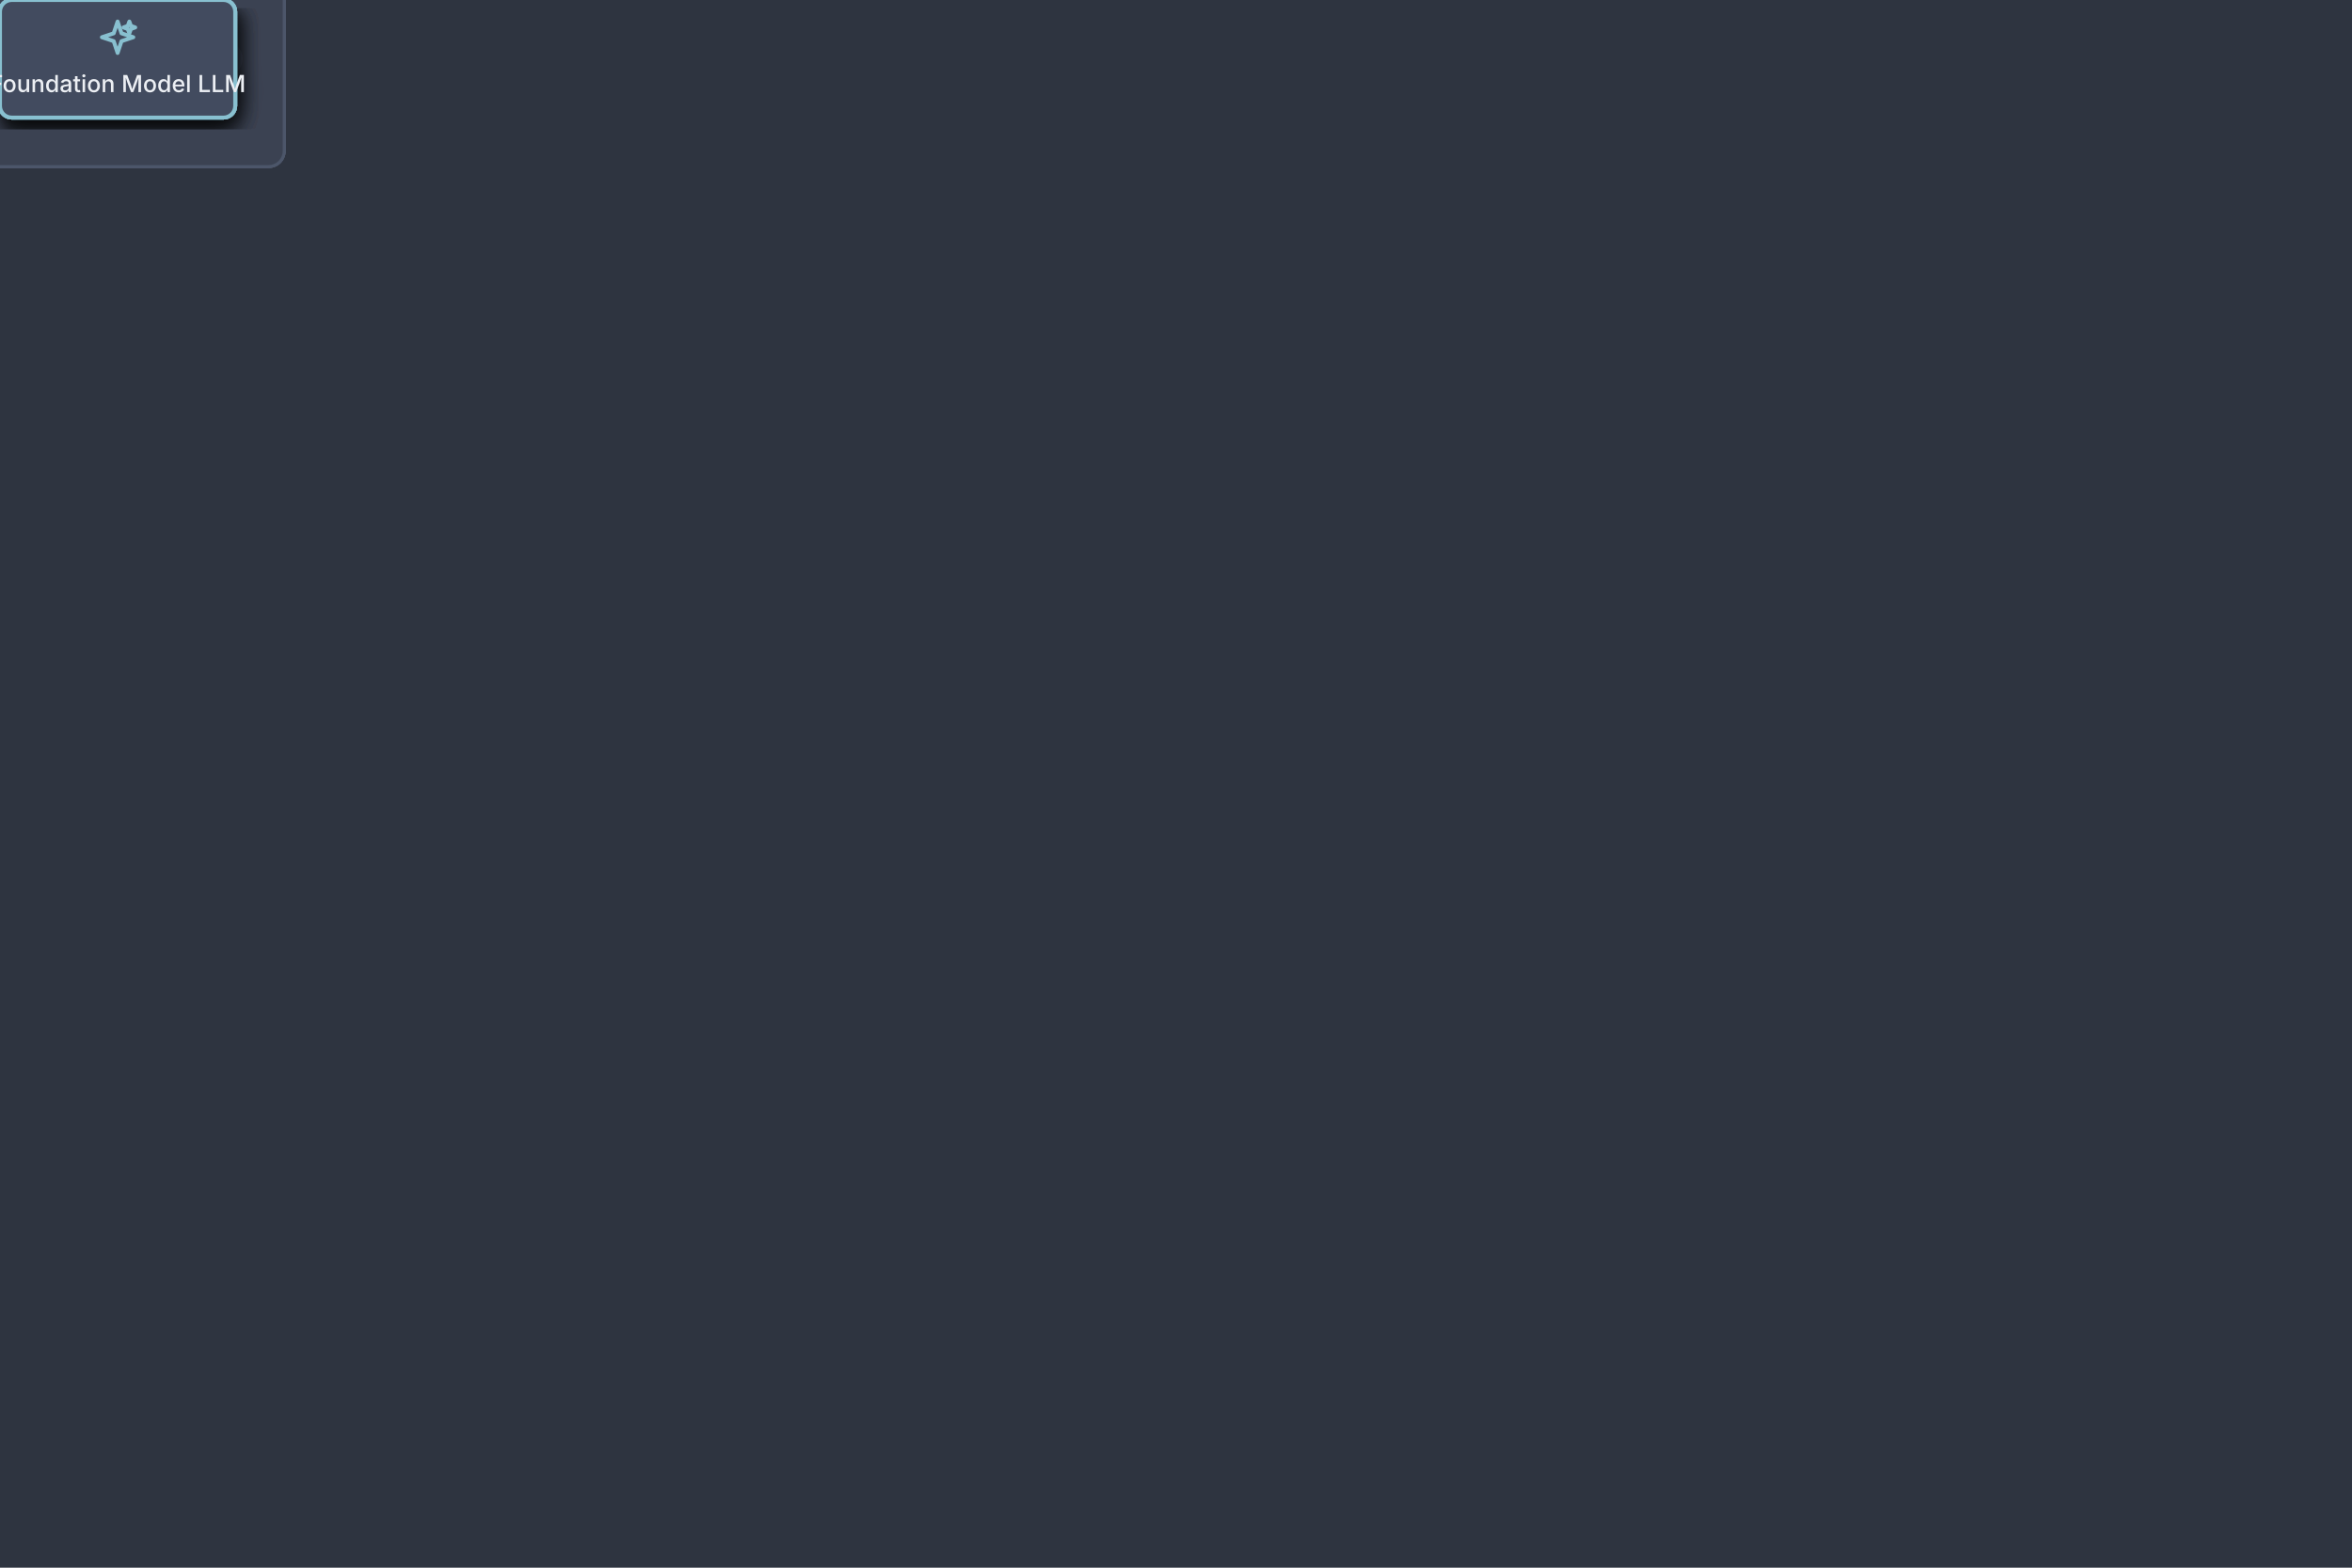
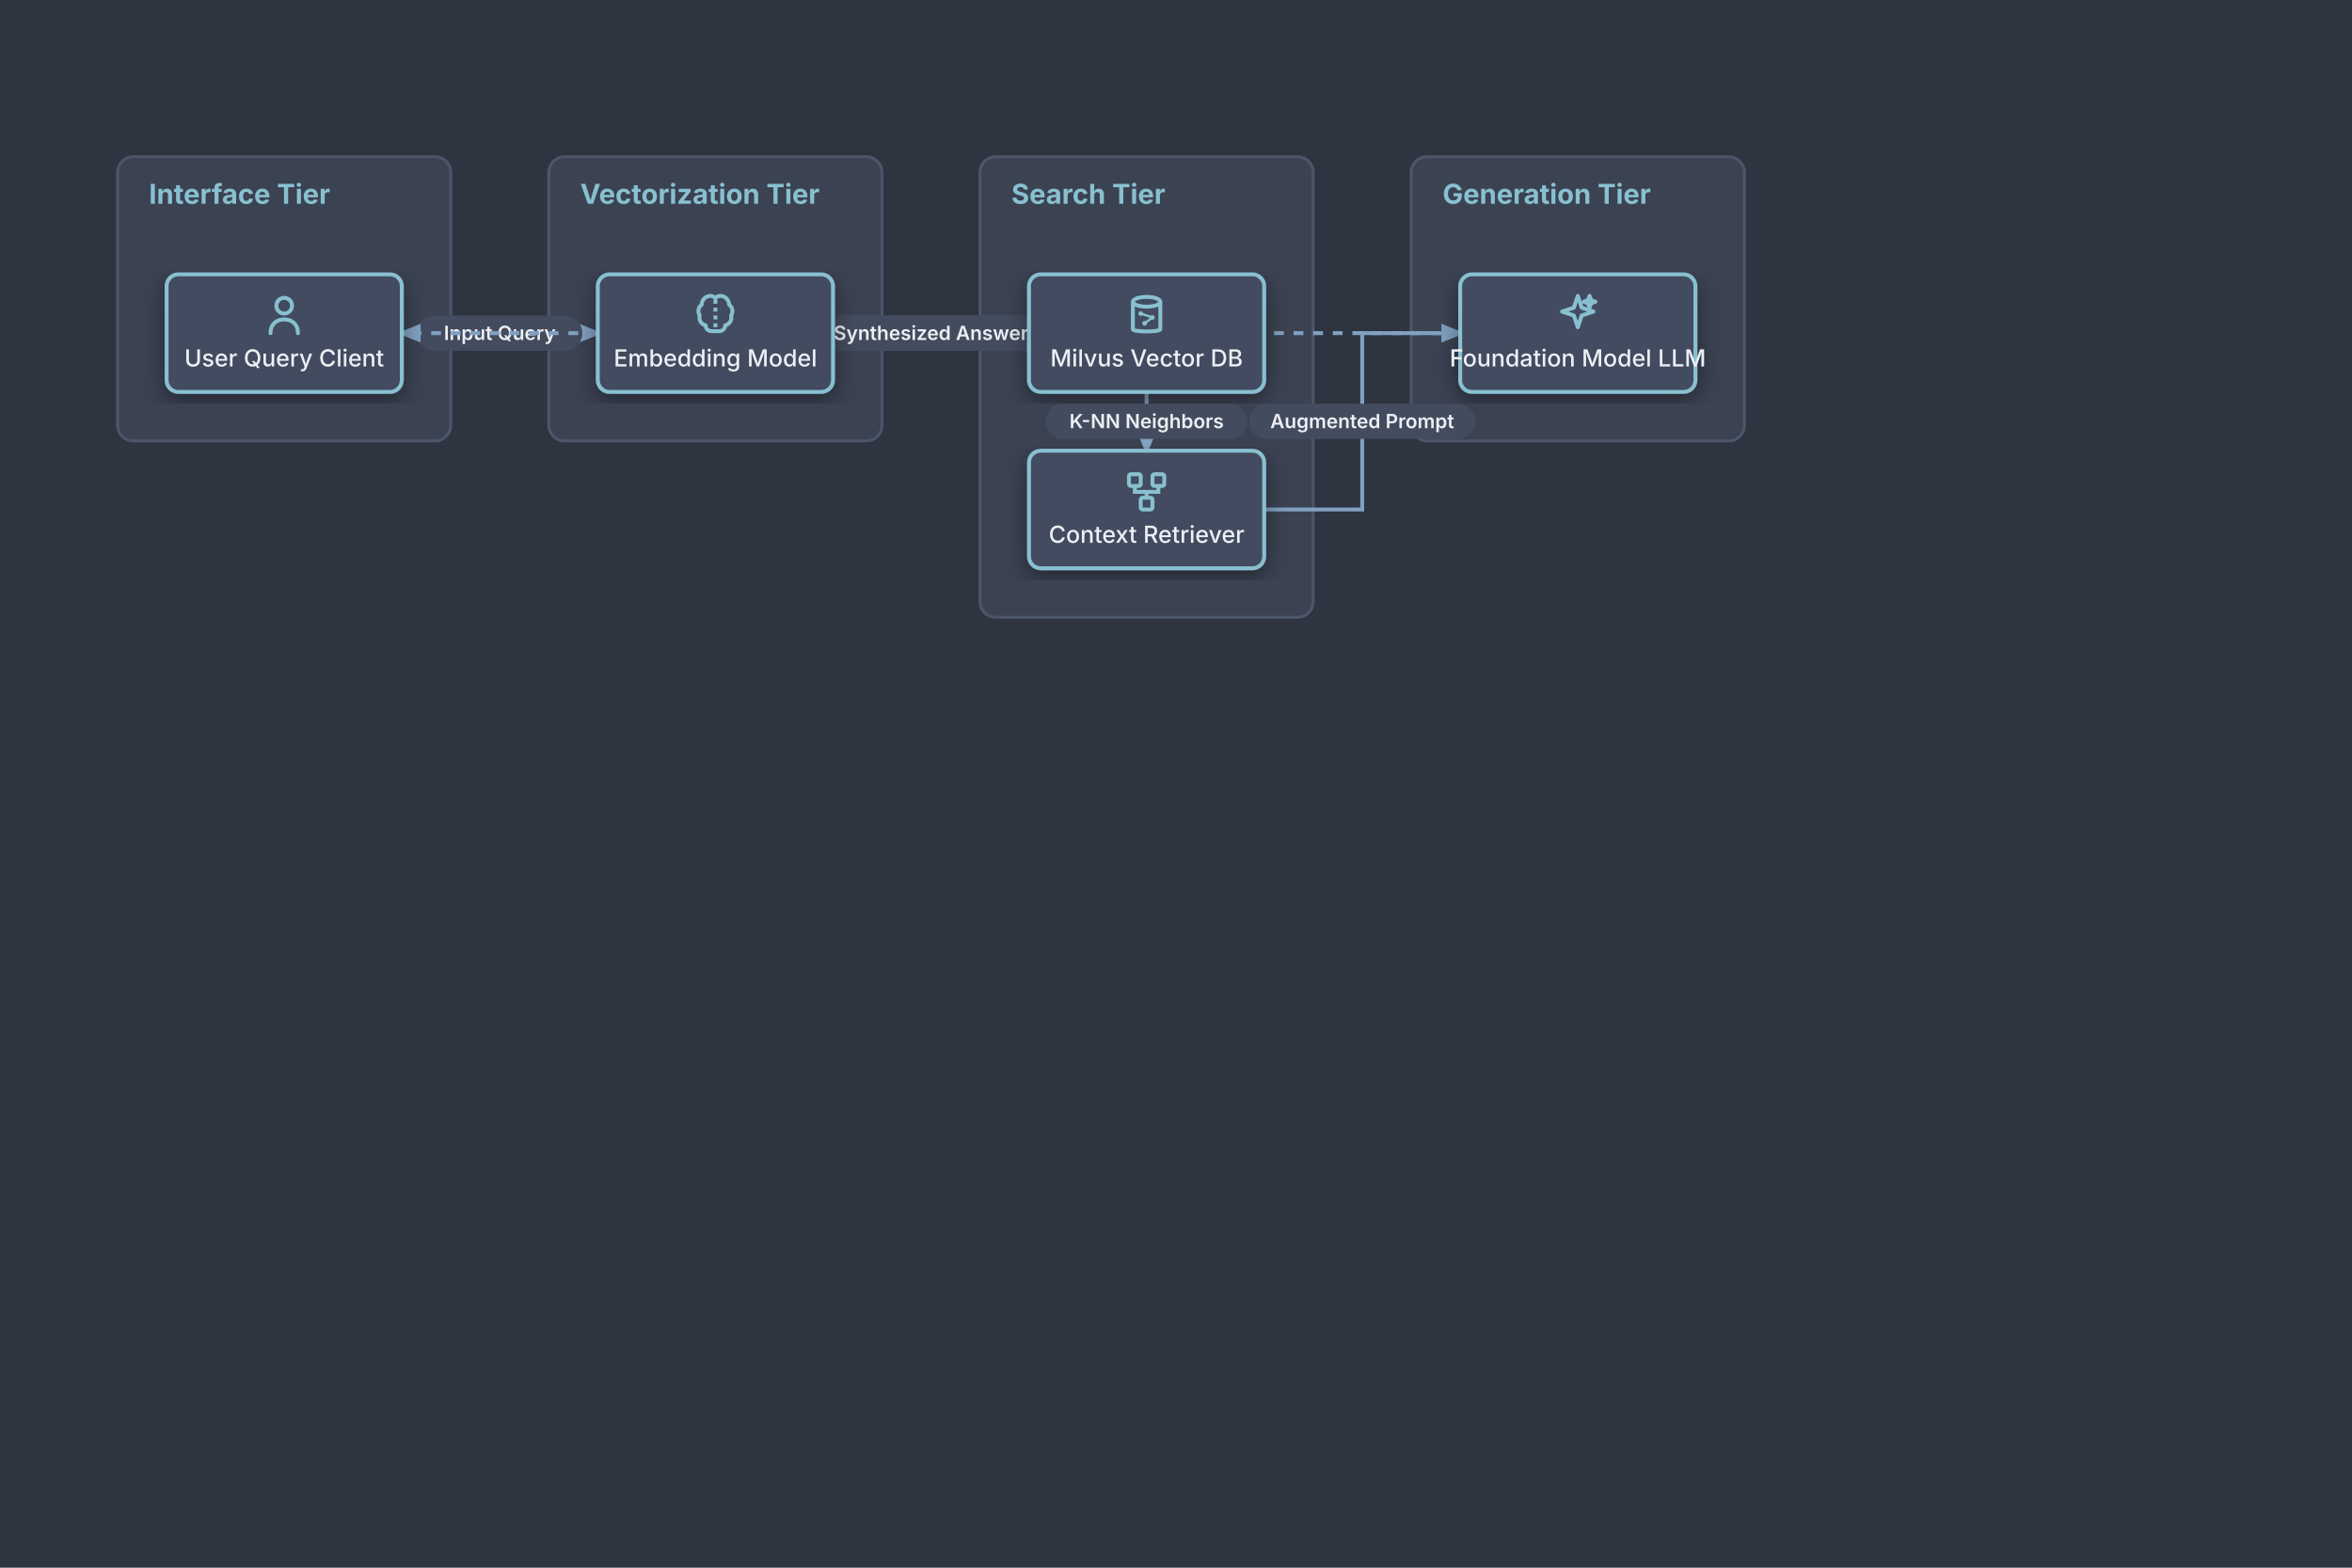
<svg xmlns="http://www.w3.org/2000/svg" viewBox="0 0 1200.0 800.0" width="1200.0" height="800.0">
  <defs>
    <marker id="arrow" viewBox="0 0 10 10" refX="8" refY="5" markerWidth="6" markerHeight="6" orient="auto-start-reverse">
      <path d="M 0 1 L 10 5 L 0 9 z" fill="#88C0D0" />
    </marker>
    <marker id="arrow-81A1C1" viewBox="0 0 10 10" refX="8" refY="5" markerWidth="6" markerHeight="6" orient="auto-start-reverse">
      <path d="M 0 1 L 10 5 L 0 9 z" fill="#81A1C1" />
    </marker>
    <filter id="shadow" x="-10%" y="-10%" width="120%" height="120%">
      <feDropShadow dx="0" dy="4" stdDeviation="6" flood-color="#000000" flood-opacity="0.4" />
    </filter>
  </defs>
  <rect width="100%" height="100%" fill="#2E3440" />
  <g id="group_1">
-     <rect x="-25.0" y="-60.0" width="170.0" height="145.0" rx="8" fill="#3B4252" stroke="#4C566A" stroke-width="1.5" />
-     <text x="-9.0" y="-36.0" fill="#88C0D0" font-family="Inter, -apple-system, BlinkMacSystemFont, 'Segoe UI', Roboto, sans-serif" font-size="14" font-weight="bold">Interface Tier</text>
+     <rect x="60.0" y="80.0" width="170.0" height="145.0" rx="8" fill="#3B4252" stroke="#4C566A" stroke-width="1.5" />
+     <text x="76.0" y="104.0" fill="#88C0D0" font-family="Inter, -apple-system, BlinkMacSystemFont, 'Segoe UI', Roboto, sans-serif" font-size="14" font-weight="bold">Interface Tier</text>
  </g>
  <g id="group_2">
-     <rect x="-25.0" y="-60.0" width="170.0" height="145.0" rx="8" fill="#3B4252" stroke="#4C566A" stroke-width="1.5" />
-     <text x="-9.0" y="-36.0" fill="#88C0D0" font-family="Inter, -apple-system, BlinkMacSystemFont, 'Segoe UI', Roboto, sans-serif" font-size="14" font-weight="bold">Vectorization Tier</text>
+     <rect x="280.0" y="80.0" width="170.0" height="145.0" rx="8" fill="#3B4252" stroke="#4C566A" stroke-width="1.5" />
+     <text x="296.0" y="104.0" fill="#88C0D0" font-family="Inter, -apple-system, BlinkMacSystemFont, 'Segoe UI', Roboto, sans-serif" font-size="14" font-weight="bold">Vectorization Tier</text>
  </g>
  <g id="group_3">
-     <rect x="-25.0" y="-60.0" width="170.0" height="145.0" rx="8" fill="#3B4252" stroke="#4C566A" stroke-width="1.5" />
-     <text x="-9.0" y="-36.0" fill="#88C0D0" font-family="Inter, -apple-system, BlinkMacSystemFont, 'Segoe UI', Roboto, sans-serif" font-size="14" font-weight="bold">Search Tier</text>
+     <rect x="500.0" y="80.0" width="170.0" height="235.0" rx="8" fill="#3B4252" stroke="#4C566A" stroke-width="1.5" />
+     <text x="516.0" y="104.0" fill="#88C0D0" font-family="Inter, -apple-system, BlinkMacSystemFont, 'Segoe UI', Roboto, sans-serif" font-size="14" font-weight="bold">Search Tier</text>
  </g>
  <g id="group_4">
-     <rect x="-25.0" y="-60.0" width="170.0" height="145.0" rx="8" fill="#3B4252" stroke="#4C566A" stroke-width="1.5" />
-     <text x="-9.0" y="-36.0" fill="#88C0D0" font-family="Inter, -apple-system, BlinkMacSystemFont, 'Segoe UI', Roboto, sans-serif" font-size="14" font-weight="bold">Generation Tier</text>
+     <rect x="720.0" y="80.0" width="170.0" height="145.0" rx="8" fill="#3B4252" stroke="#4C566A" stroke-width="1.5" />
+     <text x="736.0" y="104.0" fill="#88C0D0" font-family="Inter, -apple-system, BlinkMacSystemFont, 'Segoe UI', Roboto, sans-serif" font-size="14" font-weight="bold">Generation Tier</text>
  </g>
-   <path d="M 0.0 30.0 L 120.0 30.0" fill="none" stroke="#81A1C1" stroke-width="2" marker-end="url(#arrow-81A1C1)" />
+   <path d="M 205.0 170.0 L 305.0 170.0" fill="none" stroke="#81A1C1" stroke-width="2" marker-end="url(#arrow-81A1C1)" />
  <g class="badge">
-     <rect x="17.9" y="21.0" width="84.2" height="18.0" rx="9.0" fill="#434C5E" />
-     <text x="60.0" y="33.5" fill="#ECEFF4" font-size="10.0" font-family="Inter, -apple-system, BlinkMacSystemFont, 'Segoe UI', Roboto, sans-serif" font-weight="600" text-anchor="middle">Input Query</text>
+     <rect x="212.9" y="161.0" width="84.2" height="18.0" rx="9.0" fill="#434C5E" />
+     <text x="255.0" y="173.5" fill="#ECEFF4" font-size="10.0" font-family="Inter, -apple-system, BlinkMacSystemFont, 'Segoe UI', Roboto, sans-serif" font-weight="600" text-anchor="middle">Input Query</text>
  </g>
-   <path d="M 0.0 30.0 L 120.0 30.0" fill="none" stroke="#81A1C1" stroke-width="2" marker-end="url(#arrow-81A1C1)" />
+   <path d="M 425.0 170.0 L 525.0 170.0" fill="none" stroke="#81A1C1" stroke-width="2" marker-end="url(#arrow-81A1C1)" />
  <g class="badge">
-     <rect x="2.4" y="21.0" width="115.2" height="18.0" rx="9.0" fill="#434C5E" />
-     <text x="60.0" y="33.5" fill="#ECEFF4" font-size="10.0" font-family="Inter, -apple-system, BlinkMacSystemFont, 'Segoe UI', Roboto, sans-serif" font-weight="600" text-anchor="middle">Embedding Vector</text>
+     <rect x="417.4" y="161.0" width="115.2" height="18.0" rx="9.0" fill="#434C5E" />
+     <text x="475.0" y="173.5" fill="#ECEFF4" font-size="10.0" font-family="Inter, -apple-system, BlinkMacSystemFont, 'Segoe UI', Roboto, sans-serif" font-weight="600" text-anchor="middle">Embedding Vector</text>
  </g>
-   <path d="M 0.0 30.0 L 120.0 30.0" fill="none" stroke="#81A1C1" stroke-width="2" marker-end="url(#arrow-81A1C1)" />
+   <path d="M 585.0 200.0 L 585.0 230.0" fill="none" stroke="#81A1C1" stroke-width="2" marker-end="url(#arrow-81A1C1)" />
  <g class="badge">
-     <rect x="8.6" y="21.0" width="102.8" height="18.0" rx="9.0" fill="#434C5E" />
-     <text x="60.0" y="33.5" fill="#ECEFF4" font-size="10.0" font-family="Inter, -apple-system, BlinkMacSystemFont, 'Segoe UI', Roboto, sans-serif" font-weight="600" text-anchor="middle">K-NN Neighbors</text>
+     <rect x="533.6" y="206.0" width="102.8" height="18.0" rx="9.0" fill="#434C5E" />
+     <text x="585.0" y="218.5" fill="#ECEFF4" font-size="10.0" font-family="Inter, -apple-system, BlinkMacSystemFont, 'Segoe UI', Roboto, sans-serif" font-weight="600" text-anchor="middle">K-NN Neighbors</text>
  </g>
-   <path d="M 0.0 30.0 L 120.0 30.0" fill="none" stroke="#81A1C1" stroke-width="2" marker-end="url(#arrow-81A1C1)" />
+   <path d="M 645.0 260.0 L 695.0 260.0 L 695.0 170.0 L 745.0 170.0" fill="none" stroke="#81A1C1" stroke-width="2" marker-end="url(#arrow-81A1C1)" />
  <g class="badge">
-     <rect x="2.4" y="21.0" width="115.2" height="18.0" rx="9.0" fill="#434C5E" />
-     <text x="60.0" y="33.5" fill="#ECEFF4" font-size="10.0" font-family="Inter, -apple-system, BlinkMacSystemFont, 'Segoe UI', Roboto, sans-serif" font-weight="600" text-anchor="middle">Augmented Prompt</text>
+     <rect x="637.4" y="206.0" width="115.2" height="18.0" rx="9.0" fill="#434C5E" />
+     <text x="695.0" y="218.5" fill="#ECEFF4" font-size="10.0" font-family="Inter, -apple-system, BlinkMacSystemFont, 'Segoe UI', Roboto, sans-serif" font-weight="600" text-anchor="middle">Augmented Prompt</text>
  </g>
-   <path d="M 0.0 30.0 L 120.0 30.0" fill="none" stroke="#81A1C1" stroke-width="2" stroke-dasharray="5,5" marker-end="url(#arrow-81A1C1)" />
+   <path d="M 745.0 170.0 L 205.0 170.0" fill="none" stroke="#81A1C1" stroke-width="2" stroke-dasharray="5,5" marker-end="url(#arrow-81A1C1)" />
  <g class="badge">
-     <rect x="-3.8" y="21.0" width="127.6" height="18.0" rx="9.0" fill="#434C5E" />
-     <text x="60.0" y="33.5" fill="#ECEFF4" font-size="10.0" font-family="Inter, -apple-system, BlinkMacSystemFont, 'Segoe UI', Roboto, sans-serif" font-weight="600" text-anchor="middle">Synthesized Answer</text>
+     <rect x="411.2" y="161.0" width="127.6" height="18.0" rx="9.0" fill="#434C5E" />
+     <text x="475.0" y="173.5" fill="#ECEFF4" font-size="10.0" font-family="Inter, -apple-system, BlinkMacSystemFont, 'Segoe UI', Roboto, sans-serif" font-weight="600" text-anchor="middle">Synthesized Answer</text>
  </g>
  <g id="user" filter="url(#shadow)">
-     <rect x="0.0" y="0.0" width="120.0" height="60.0" rx="6.0" fill="#434C5E" stroke="#88C0D0" stroke-width="2.0" />
-     <g class="icon icon-user" transform="translate(48.0, 9.0) scale(1.0)">
+     <rect x="85.0" y="140.0" width="120.0" height="60.0" rx="6.0" fill="#434C5E" stroke="#88C0D0" stroke-width="2.0" />
+     <g class="icon icon-user" transform="translate(133.0, 149.0) scale(1.0)">
      <circle cx="12" cy="7" r="4" fill="none" stroke="#88C0D0" stroke-width="2.0" />
      <path d="M 5 21 C 5 16.5 8 14 12 14 C 16 14 19 16.5 19 21" fill="none" stroke="#88C0D0" stroke-width="2.0" stroke-linecap="round" />
    </g>
-     <text x="60.0" y="47.0" text-anchor="middle" fill="#ECEFF4" font-family="Inter, -apple-system, BlinkMacSystemFont, 'Segoe UI', Roboto, sans-serif" font-size="12" font-weight="500">User Query Client</text>
+     <text x="145.0" y="187.0" text-anchor="middle" fill="#ECEFF4" font-family="Inter, -apple-system, BlinkMacSystemFont, 'Segoe UI', Roboto, sans-serif" font-size="12" font-weight="500">User Query Client</text>
  </g>
  <g id="embed" filter="url(#shadow)">
-     <rect x="0.0" y="0.0" width="120.0" height="60.0" rx="6.0" fill="#434C5E" stroke="#88C0D0" stroke-width="2.0" />
-     <g class="icon icon-brain" transform="translate(48.0, 9.0) scale(1.0)">
+     <rect x="305.0" y="140.0" width="120.0" height="60.0" rx="6.0" fill="#434C5E" stroke="#88C0D0" stroke-width="2.0" />
+     <g class="icon icon-brain" transform="translate(353.0, 149.0) scale(1.0)">
      <path d="M 9.5 2 A 4.5 4.5 0 0 0 5 6.5 A 4 4 0 0 0 4 12 A 4 4 0 0 0 7 17 A 3 3 0 0 0 10 20 L 12 20 L 14 20 A 3 3 0 0 0 17 17 A 4 4 0 0 0 20 12 A 4 4 0 0 0 19 6.5 A 4.5 4.5 0 0 0 14.5 2 C 13.5 2 12.5 2.5 12 3.2 C 11.5 2.5 10.5 2 9.5 2 Z" fill="none" stroke="#88C0D0" stroke-width="2.0" stroke-linejoin="round" />
      <line x1="12" y1="4" x2="12" y2="20" stroke="#88C0D0" stroke-width="2.0" stroke-dasharray="2,2" />
    </g>
-     <text x="60.0" y="47.0" text-anchor="middle" fill="#ECEFF4" font-family="Inter, -apple-system, BlinkMacSystemFont, 'Segoe UI', Roboto, sans-serif" font-size="12" font-weight="500">Embedding Model</text>
+     <text x="365.0" y="187.0" text-anchor="middle" fill="#ECEFF4" font-family="Inter, -apple-system, BlinkMacSystemFont, 'Segoe UI', Roboto, sans-serif" font-size="12" font-weight="500">Embedding Model</text>
  </g>
  <g id="vectordb" filter="url(#shadow)">
-     <rect x="0.0" y="0.0" width="120.0" height="60.0" rx="6.0" fill="#434C5E" stroke="#88C0D0" stroke-width="2.0" />
-     <g class="icon icon-vector_db" transform="translate(48.0, 9.0) scale(1.0)">
+     <rect x="525.0" y="140.0" width="120.0" height="60.0" rx="6.0" fill="#434C5E" stroke="#88C0D0" stroke-width="2.0" />
+     <g class="icon icon-vector_db" transform="translate(573.0, 149.0) scale(1.0)">
      <ellipse cx="12" cy="5" rx="7" ry="2.5" fill="none" stroke="#88C0D0" stroke-width="2.0" />
      <path d="M 5 5 V 19 C 5 20.5 19 20.5 19 19 V 5" fill="none" stroke="#88C0D0" stroke-width="2.0" />
      <circle cx="9" cy="11" r="1.2" fill="#88C0D0" />
      <circle cx="15" cy="13" r="1.2" fill="#88C0D0" />
      <circle cx="11" cy="16" r="1.2" fill="#88C0D0" />
      <line x1="9" y1="11" x2="15" y2="13" stroke="#88C0D0" stroke-width="1.2" />
      <line x1="15" y1="13" x2="11" y2="16" stroke="#88C0D0" stroke-width="1.2" />
    </g>
-     <text x="60.0" y="47.0" text-anchor="middle" fill="#ECEFF4" font-family="Inter, -apple-system, BlinkMacSystemFont, 'Segoe UI', Roboto, sans-serif" font-size="12" font-weight="500">Milvus Vector DB</text>
+     <text x="585.0" y="187.0" text-anchor="middle" fill="#ECEFF4" font-family="Inter, -apple-system, BlinkMacSystemFont, 'Segoe UI', Roboto, sans-serif" font-size="12" font-weight="500">Milvus Vector DB</text>
  </g>
  <g id="retriever" filter="url(#shadow)">
-     <rect x="0.0" y="0.0" width="120.0" height="60.0" rx="6.0" fill="#434C5E" stroke="#88C0D0" stroke-width="2.0" />
-     <g class="icon icon-workflow" transform="translate(48.0, 9.0) scale(1.0)">
+     <rect x="525.0" y="230.0" width="120.0" height="60.0" rx="6.0" fill="#434C5E" stroke="#88C0D0" stroke-width="2.0" />
+     <g class="icon icon-workflow" transform="translate(573.0, 239.0) scale(1.0)">
      <rect x="3" y="3" width="6" height="6" rx="1" fill="none" stroke="#88C0D0" stroke-width="2.0" />
      <rect x="15" y="3" width="6" height="6" rx="1" fill="none" stroke="#88C0D0" stroke-width="2.0" />
      <rect x="9" y="15" width="6" height="6" rx="1" fill="none" stroke="#88C0D0" stroke-width="2.0" />
      <path d="M 6 9 V 12 H 12 V 15 M 18 9 V 12 H 12" fill="none" stroke="#88C0D0" stroke-width="2.0" />
    </g>
-     <text x="60.0" y="47.0" text-anchor="middle" fill="#ECEFF4" font-family="Inter, -apple-system, BlinkMacSystemFont, 'Segoe UI', Roboto, sans-serif" font-size="12" font-weight="500">Context Retriever</text>
+     <text x="585.0" y="277.0" text-anchor="middle" fill="#ECEFF4" font-family="Inter, -apple-system, BlinkMacSystemFont, 'Segoe UI', Roboto, sans-serif" font-size="12" font-weight="500">Context Retriever</text>
  </g>
  <g id="llm" filter="url(#shadow)">
-     <rect x="0.0" y="0.0" width="120.0" height="60.0" rx="6.0" fill="#434C5E" stroke="#88C0D0" stroke-width="2.0" />
-     <g class="icon icon-model" transform="translate(48.0, 9.0) scale(1.0)">
+     <rect x="745.0" y="140.0" width="120.0" height="60.0" rx="6.0" fill="#434C5E" stroke="#88C0D0" stroke-width="2.0" />
+     <g class="icon icon-model" transform="translate(793.0, 149.0) scale(1.0)">
      <path d="M 12 2 L 14 8 L 20 10 L 14 12 L 12 18 L 10 12 L 4 10 L 10 8 Z" fill="none" stroke="#88C0D0" stroke-width="2.0" stroke-linejoin="round" />
      <path d="M 18 2 L 18.8 4.2 L 21 5 L 18.8 5.8 L 18 8 L 17.2 5.8 L 15 5 L 17.2 4.2 Z" fill="none" stroke="#88C0D0" stroke-width="2.0" stroke-linejoin="round" />
    </g>
-     <text x="60.0" y="47.0" text-anchor="middle" fill="#ECEFF4" font-family="Inter, -apple-system, BlinkMacSystemFont, 'Segoe UI', Roboto, sans-serif" font-size="12" font-weight="500">Foundation Model LLM</text>
+     <text x="805.0" y="187.0" text-anchor="middle" fill="#ECEFF4" font-family="Inter, -apple-system, BlinkMacSystemFont, 'Segoe UI', Roboto, sans-serif" font-size="12" font-weight="500">Foundation Model LLM</text>
  </g>
</svg>
